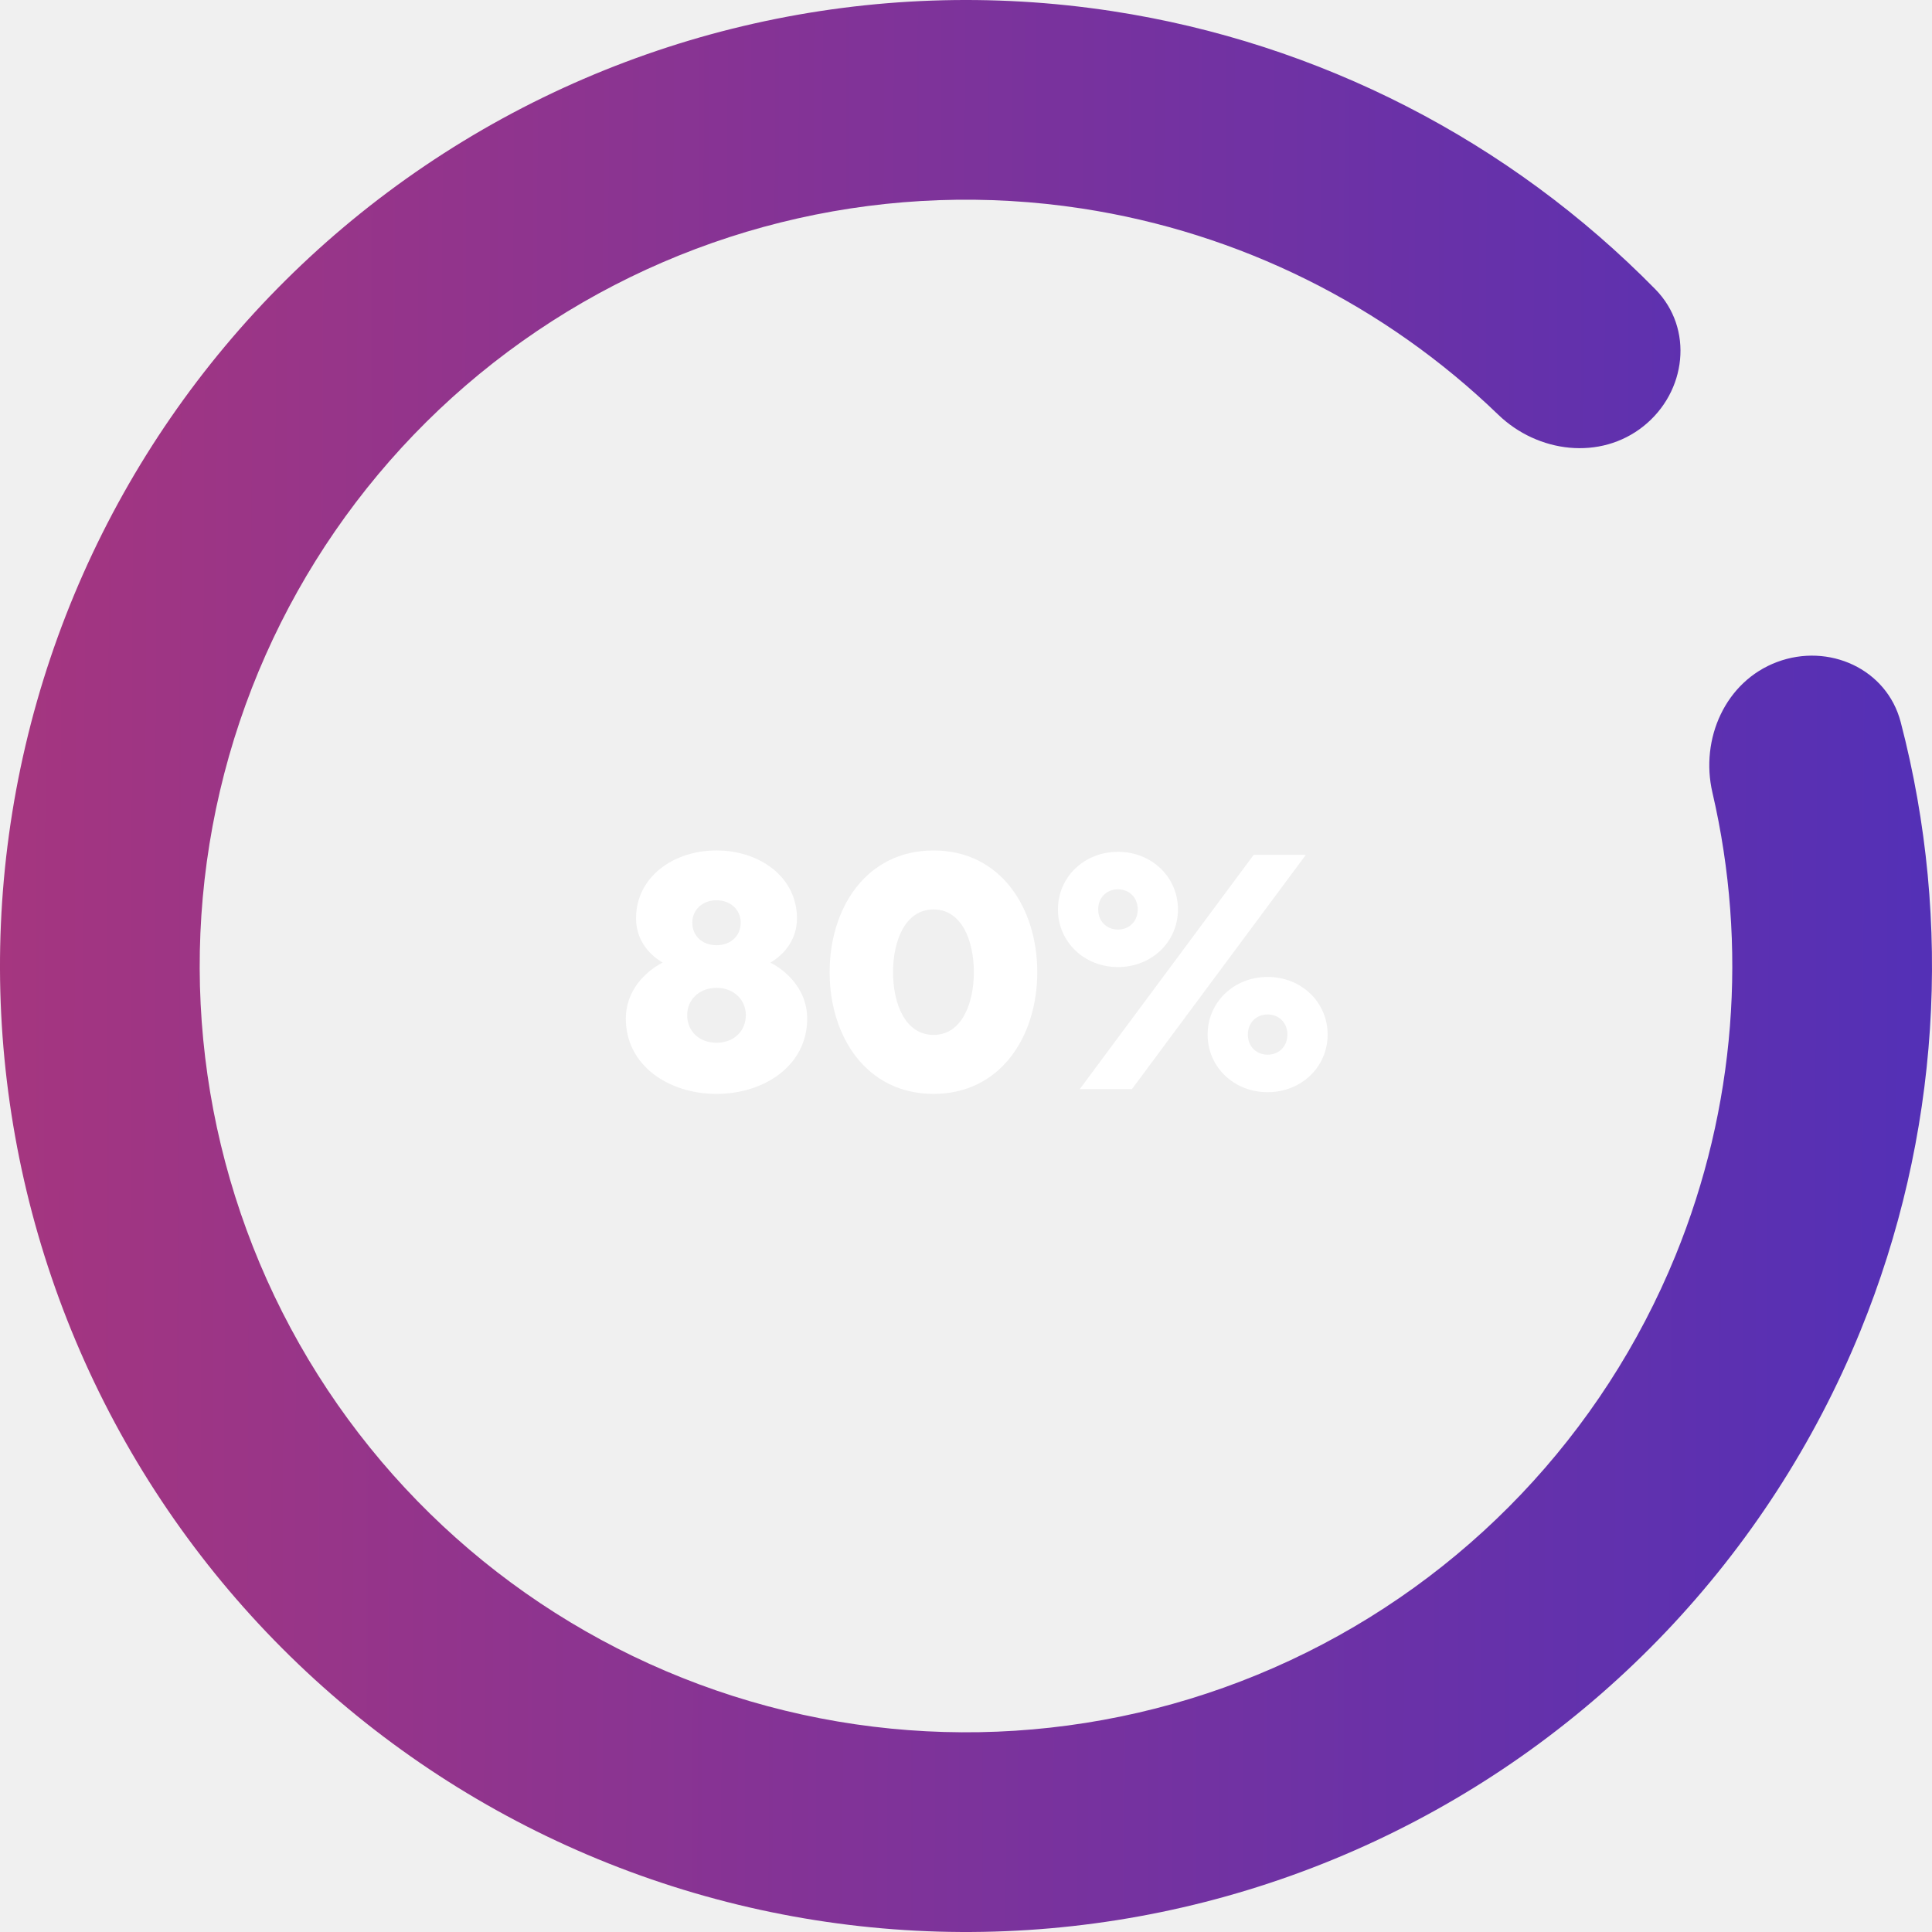
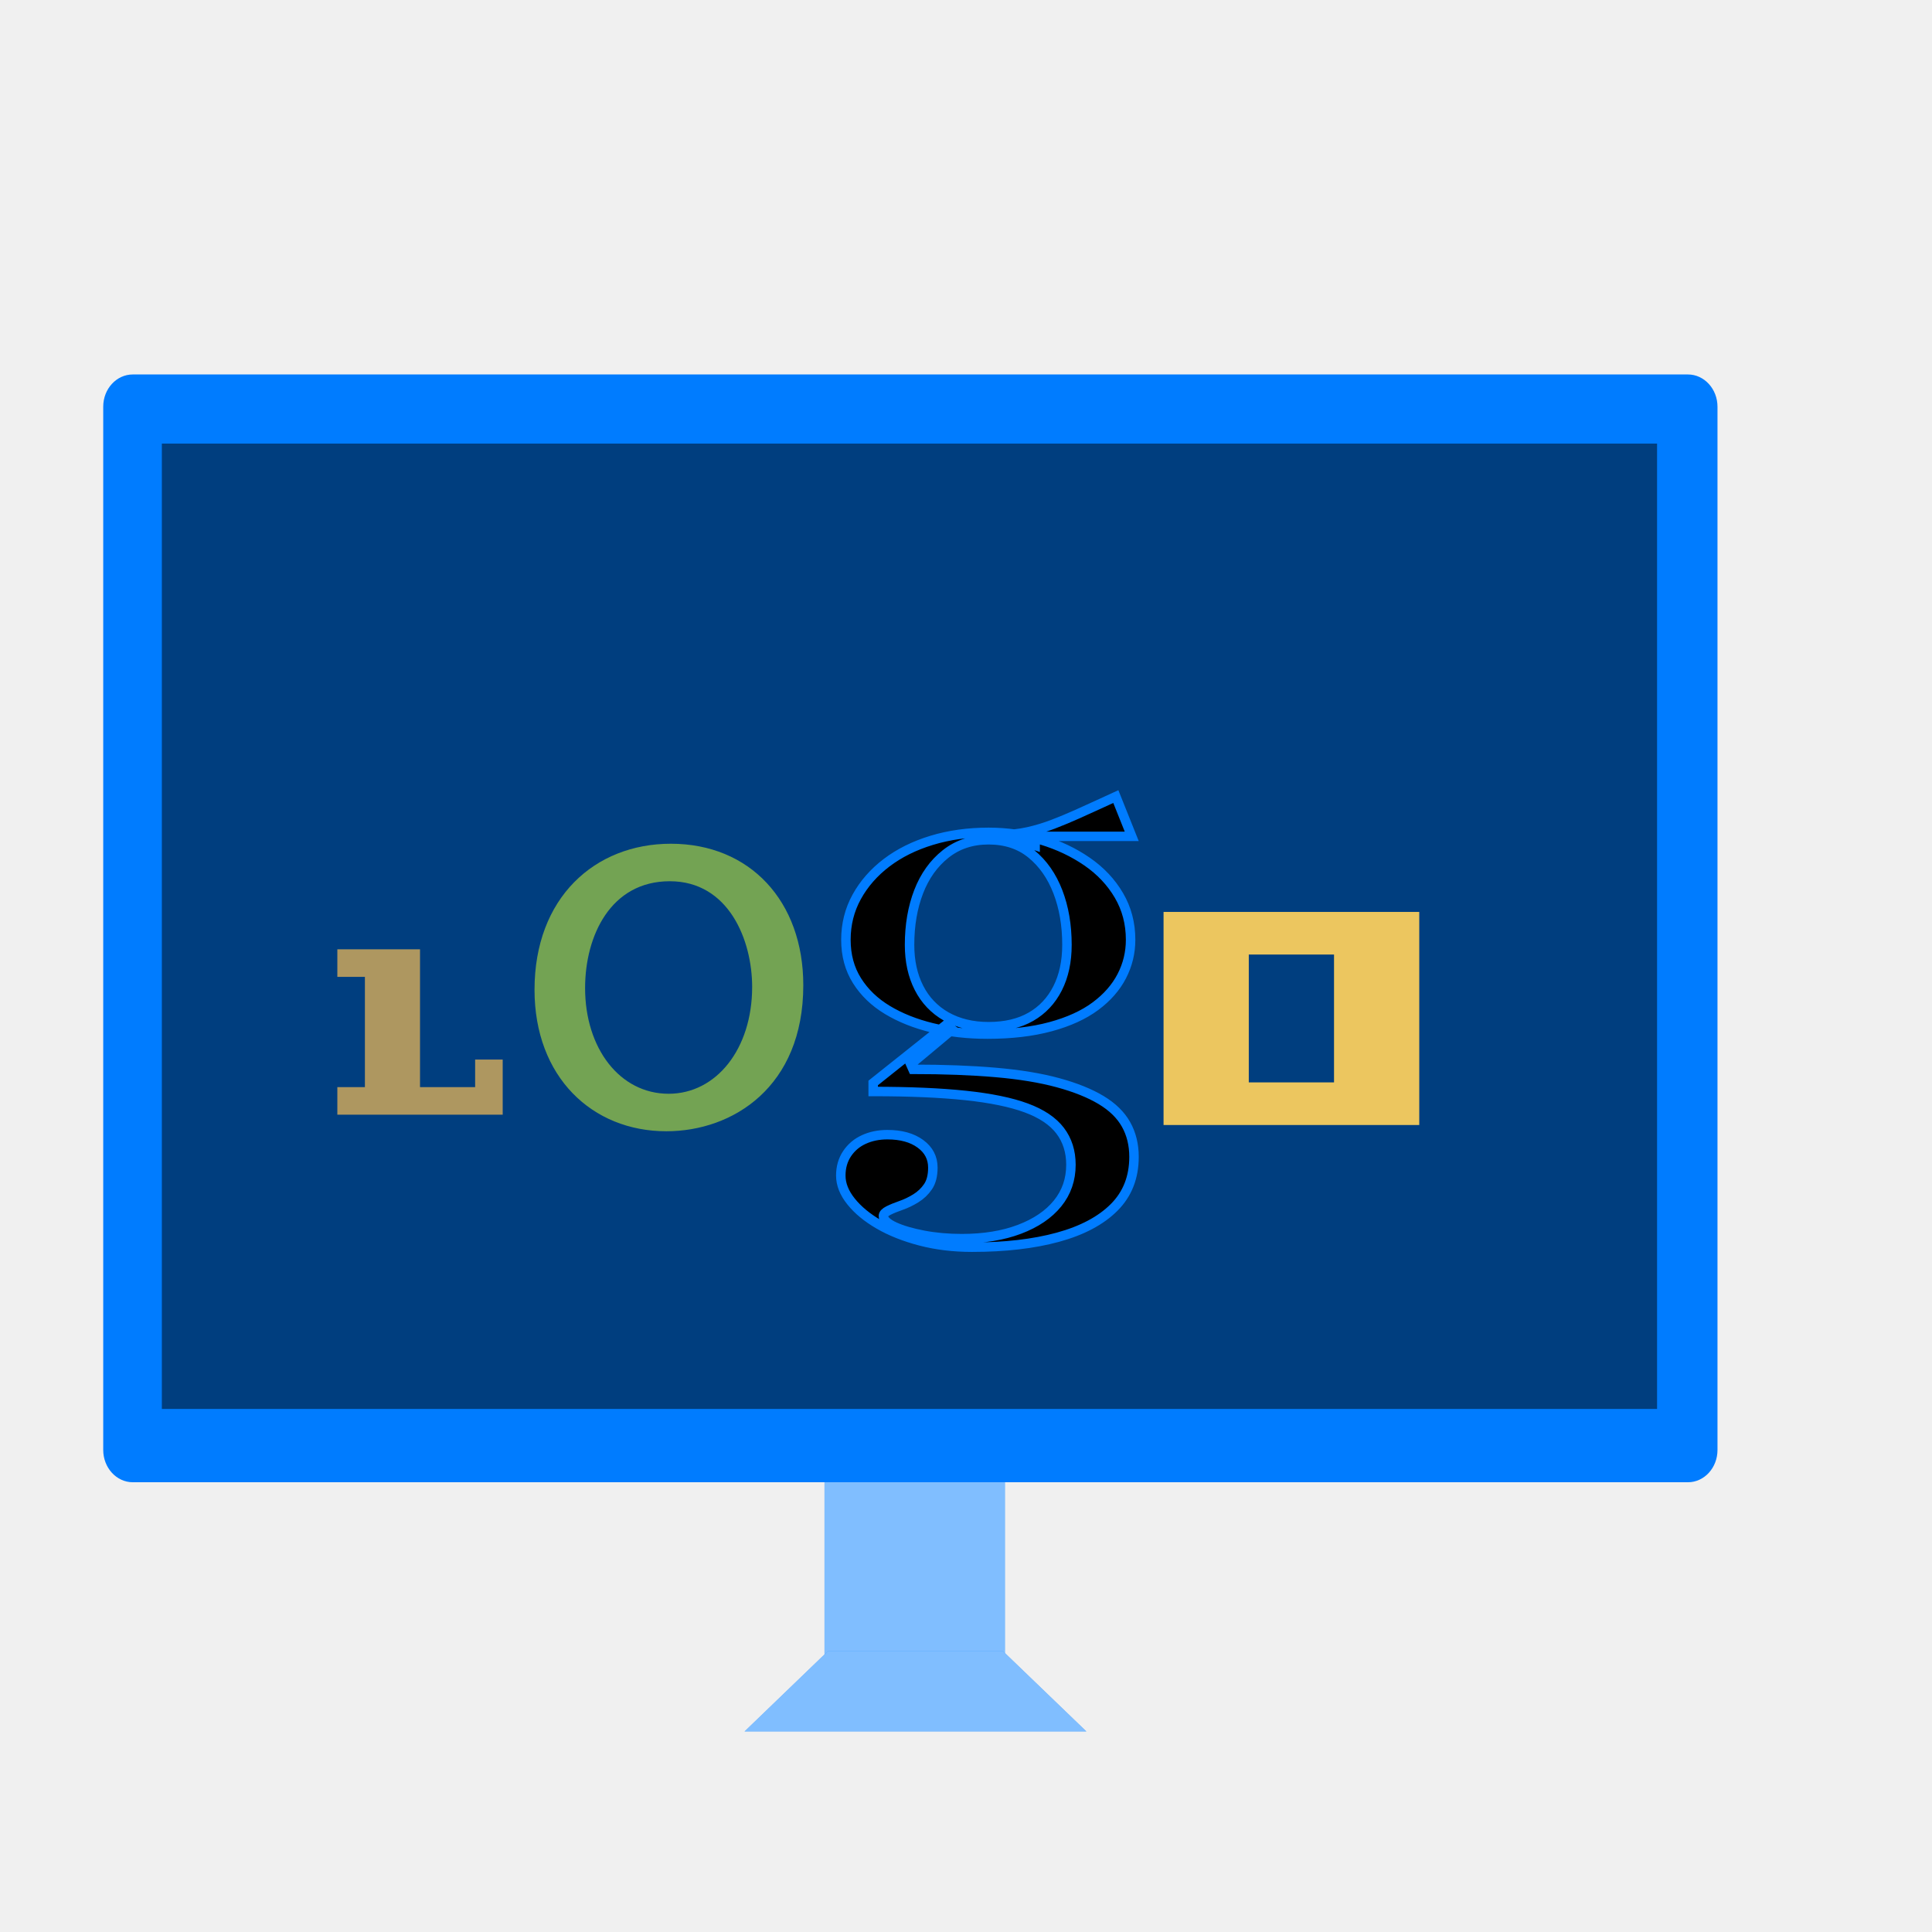
- <svg xmlns="http://www.w3.org/2000/svg" width="204" height="204" viewBox="0 0 204 204" fill="none">
-   <path d="M187.639 69.902C193.092 67.859 199.226 70.614 200.696 76.248C206.238 97.486 204.802 120.051 196.436 140.546C186.737 164.31 168.435 183.543 145.182 194.409C121.928 205.275 95.433 206.975 70.982 199.169C46.531 191.364 25.921 174.628 13.264 152.299C0.607 129.97 -3.166 103.69 2.696 78.702C8.559 53.713 23.627 31.854 44.894 17.484C66.161 3.114 92.064 -2.709 117.435 1.175C139.317 4.524 159.415 14.883 174.791 30.547C178.869 34.702 178.083 41.38 173.529 45.009C168.975 48.637 162.385 47.827 158.195 43.783C146.212 32.215 130.877 24.564 114.244 22.018C94.118 18.937 73.57 23.557 56.699 34.956C39.829 46.355 27.876 63.696 23.225 83.518C18.574 103.34 21.568 124.188 31.608 141.901C41.649 159.614 57.998 172.89 77.394 179.082C96.791 185.274 117.809 183.925 136.255 175.305C154.701 166.686 169.219 151.429 176.914 132.578C183.273 116.999 184.584 99.912 180.815 83.688C179.497 78.016 182.187 71.946 187.639 69.902Z" fill="url(#paint0_linear_16_344)" />
-   <path d="M75.656 89.8C71.048 89.8 67.16 92.644 67.16 96.964C67.16 99.016 68.276 100.636 69.968 101.644C68.06 102.616 66.08 104.668 66.08 107.548C66.08 112.552 70.652 115.504 75.656 115.504C80.66 115.504 85.232 112.552 85.232 107.548C85.232 104.668 83.252 102.616 81.344 101.644C83.036 100.636 84.152 99.016 84.152 96.964C84.152 92.644 80.264 89.8 75.656 89.8ZM78.752 107.188C78.752 108.88 77.492 110.104 75.656 110.104C73.82 110.104 72.56 108.88 72.56 107.188C72.56 105.568 73.82 104.308 75.656 104.308C77.492 104.308 78.752 105.568 78.752 107.188ZM75.656 95.056C77.096 95.056 78.212 96.028 78.212 97.432C78.212 98.836 77.132 99.808 75.656 99.808C74.18 99.808 73.1 98.836 73.1 97.432C73.1 96.028 74.216 95.056 75.656 95.056ZM109.525 102.652C109.525 95.848 105.637 89.8 98.581 89.8C91.489 89.8 87.601 95.848 87.601 102.652C87.601 109.456 91.489 115.504 98.581 115.504C105.637 115.504 109.525 109.456 109.525 102.652ZM102.829 102.652C102.829 106 101.533 109.276 98.581 109.276C95.593 109.276 94.297 106 94.297 102.652C94.297 99.304 95.593 96.028 98.581 96.028C101.533 96.028 102.829 99.304 102.829 102.652ZM124.381 96.028C124.381 92.608 121.609 89.944 118.045 89.944C114.481 89.944 111.709 92.608 111.709 96.028C111.709 99.448 114.481 102.112 118.045 102.112C121.609 102.112 124.381 99.448 124.381 96.028ZM120.133 96.028C120.133 97.288 119.233 98.152 118.045 98.152C116.857 98.152 115.957 97.288 115.957 96.028C115.957 94.768 116.857 93.904 118.045 93.904C119.233 93.904 120.133 94.768 120.133 96.028ZM137.881 90.268H132.373L114.013 115H119.521L137.881 90.268ZM127.513 109.24C127.513 112.66 130.285 115.324 133.849 115.324C137.413 115.324 140.185 112.66 140.185 109.24C140.185 105.82 137.413 103.156 133.849 103.156C130.285 103.156 127.513 105.82 127.513 109.24ZM131.761 109.24C131.761 107.98 132.661 107.116 133.849 107.116C135.037 107.116 135.937 107.98 135.937 109.24C135.937 110.5 135.037 111.364 133.849 111.364C132.661 111.364 131.761 110.5 131.761 109.24Z" fill="white" />
-   <defs>
-     <linearGradient id="paint0_linear_16_344" x1="-12.435" y1="91.215" x2="228.124" y2="92.098" gradientUnits="userSpaceOnUse">
-       <stop stop-color="#AA367C" />
-       <stop offset="1" stop-color="#4A2FBD" />
-     </linearGradient>
-   </defs>
+ <svg xmlns="http://www.w3.org/2000/svg" version="1.1" id="Layer_1" x="0px" y="0px" viewBox="0 0 204 204" style="enable-background:new 0 0 204 204;" xml:space="preserve">
+   <style type="text/css">
+ 	.st0{fill:#007CFF;}
+ 	.st1{opacity:0.5;fill:#FFFFFF;}
+ 	.st2{opacity:0.5;}
+ 	.st3{fill:#AE9760;}
+ 	.st4{fill:#73A353;}
+ 	.st5{stroke:#007CFF;stroke-miterlimit:10;}
+ 	.st6{fill:#ECC65F;}
+ </style>
+   <g>
+     <g>
+       <g>
+         <rect x="87.06" y="139.73" class="st0" width="19.05" height="42.33" />
+         <rect x="87.06" y="139.73" class="st1" width="19.05" height="42.33" />
+       </g>
+       <g>
+         <polygon class="st0" points="114.71,182.82 78.62,182.82 87.42,174.34 105.9,174.34    " />
+         <polygon class="st1" points="114.71,182.82 78.62,182.82 87.42,174.34 105.9,174.34    " />
+       </g>
+     </g>
+     <g>
+       <path class="st0" d="M14.02,39.54h164.21c1.72,0,3.12,1.53,3.12,3.41V153.1c0,1.88-1.39,3.41-3.12,3.41H14.02    c-1.72,0-3.12-1.53-3.12-3.41V42.94C10.9,41.06,12.3,39.54,14.02,39.54z" />
+       <rect x="17.09" y="46.84" class="st2" width="157.88" height="101.93" />
+     </g>
+     <g>
+       <g>
+         <path class="st3" d="M38.53,103.15h-2.91v-2.91h4.51h4.22v14.55h5.82v-2.91h2.91c0,1.02,0,2,0,2.95s0,1.9,0,2.87H35.62v-2.91     h2.91V103.15z" />
+         <path class="st4" d="M84.82,104.03c0,10.74-7.44,15.42-14.46,15.42c-7.86,0-13.92-5.76-13.92-14.94c0-9.72,6.36-15.42,14.4-15.42     C79.18,89.09,84.82,95.15,84.82,104.03z M61.78,104.33c0,6.36,3.66,11.16,8.82,11.16c5.04,0,8.82-4.74,8.82-11.28     c0-4.92-2.46-11.16-8.7-11.16C64.48,93.05,61.78,98.81,61.78,104.33z" />
+         <path class="st5" d="M102.64,131.69c-1.96,0-3.78-0.22-5.46-0.66c-1.68-0.44-3.14-1.02-4.38-1.74c-1.24-0.72-2.22-1.53-2.94-2.43     c-0.72-0.9-1.08-1.81-1.08-2.73c0-0.88,0.22-1.65,0.66-2.31c0.44-0.66,1.03-1.16,1.77-1.5c0.74-0.34,1.57-0.51,2.49-0.51     c1.44,0,2.6,0.32,3.48,0.96c0.88,0.64,1.32,1.48,1.32,2.52c0,0.84-0.17,1.51-0.51,2.01c-0.34,0.5-0.77,0.91-1.29,1.23     c-0.52,0.32-1.04,0.57-1.56,0.75c-0.52,0.18-0.96,0.36-1.32,0.54c-0.36,0.18-0.54,0.37-0.54,0.57c0,0.4,0.39,0.78,1.17,1.14     c0.78,0.36,1.8,0.66,3.06,0.9c1.26,0.24,2.61,0.36,4.05,0.36c2.32,0,4.35-0.33,6.09-0.99s3.08-1.57,4.02-2.73     c0.94-1.16,1.41-2.52,1.41-4.08c0-1.4-0.38-2.6-1.14-3.6c-0.76-1-1.95-1.8-3.57-2.4c-1.62-0.6-3.76-1.04-6.42-1.32     c-2.66-0.28-5.91-0.42-9.75-0.42v-0.9l7.68-6.12l0.66,0.48l-4.38,3.66l0.24,0.54c3.28,0,6.19,0.11,8.73,0.33     c2.54,0.22,4.73,0.58,6.57,1.08s3.36,1.11,4.56,1.83c1.2,0.72,2.08,1.58,2.64,2.58c0.56,1,0.84,2.14,0.84,3.42     c0,2.16-0.7,3.94-2.1,5.34c-1.4,1.4-3.38,2.45-5.94,3.15S106.12,131.69,102.64,131.69z M104.26,109.19     c-2.08,0-4.02-0.22-5.82-0.66c-1.8-0.44-3.38-1.07-4.74-1.89c-1.36-0.82-2.43-1.85-3.21-3.09c-0.78-1.24-1.17-2.68-1.17-4.32     c0-1.64,0.38-3.15,1.14-4.53c0.76-1.38,1.81-2.58,3.15-3.6c1.34-1.02,2.93-1.81,4.77-2.37c1.84-0.56,3.84-0.84,6-0.84     c1.96,0,3.83,0.27,5.61,0.81c1.78,0.54,3.38,1.3,4.8,2.28c1.42,0.98,2.54,2.17,3.36,3.57c0.82,1.4,1.23,2.96,1.23,4.68     c0,1.36-0.31,2.64-0.93,3.84s-1.55,2.26-2.79,3.18c-1.24,0.92-2.82,1.64-4.74,2.16C109,108.93,106.78,109.19,104.26,109.19z      M104.38,108.41c1.76,0,3.25-0.35,4.47-1.05c1.22-0.7,2.16-1.7,2.82-3s0.99-2.83,0.99-4.59c0-2.08-0.32-3.95-0.96-5.61     c-0.64-1.66-1.57-2.99-2.79-3.99c-1.22-1-2.73-1.5-4.53-1.5c-1.76,0-3.27,0.5-4.53,1.5c-1.26,1-2.21,2.33-2.85,3.99     c-0.64,1.66-0.96,3.53-0.96,5.61c0,1.72,0.33,3.23,0.99,4.53c0.66,1.3,1.62,2.31,2.88,3.03     C101.17,108.04,102.66,108.41,104.38,108.41z M109.3,89.27l-3.42-1.14c0.88,0,1.77-0.1,2.67-0.3c0.9-0.2,1.79-0.47,2.67-0.81     c0.88-0.34,1.72-0.69,2.52-1.05c0.8-0.36,1.55-0.7,2.25-1.02c0.7-0.32,1.31-0.6,1.83-0.84l1.68,4.2h-10.2V89.27z" />
+         <path class="st6" d="M122.86,96.29h27v22.5h-27V96.29z M131.86,114.29h9v-13.5h-9V114.29z" />
+       </g>
+     </g>
+   </g>
</svg>
